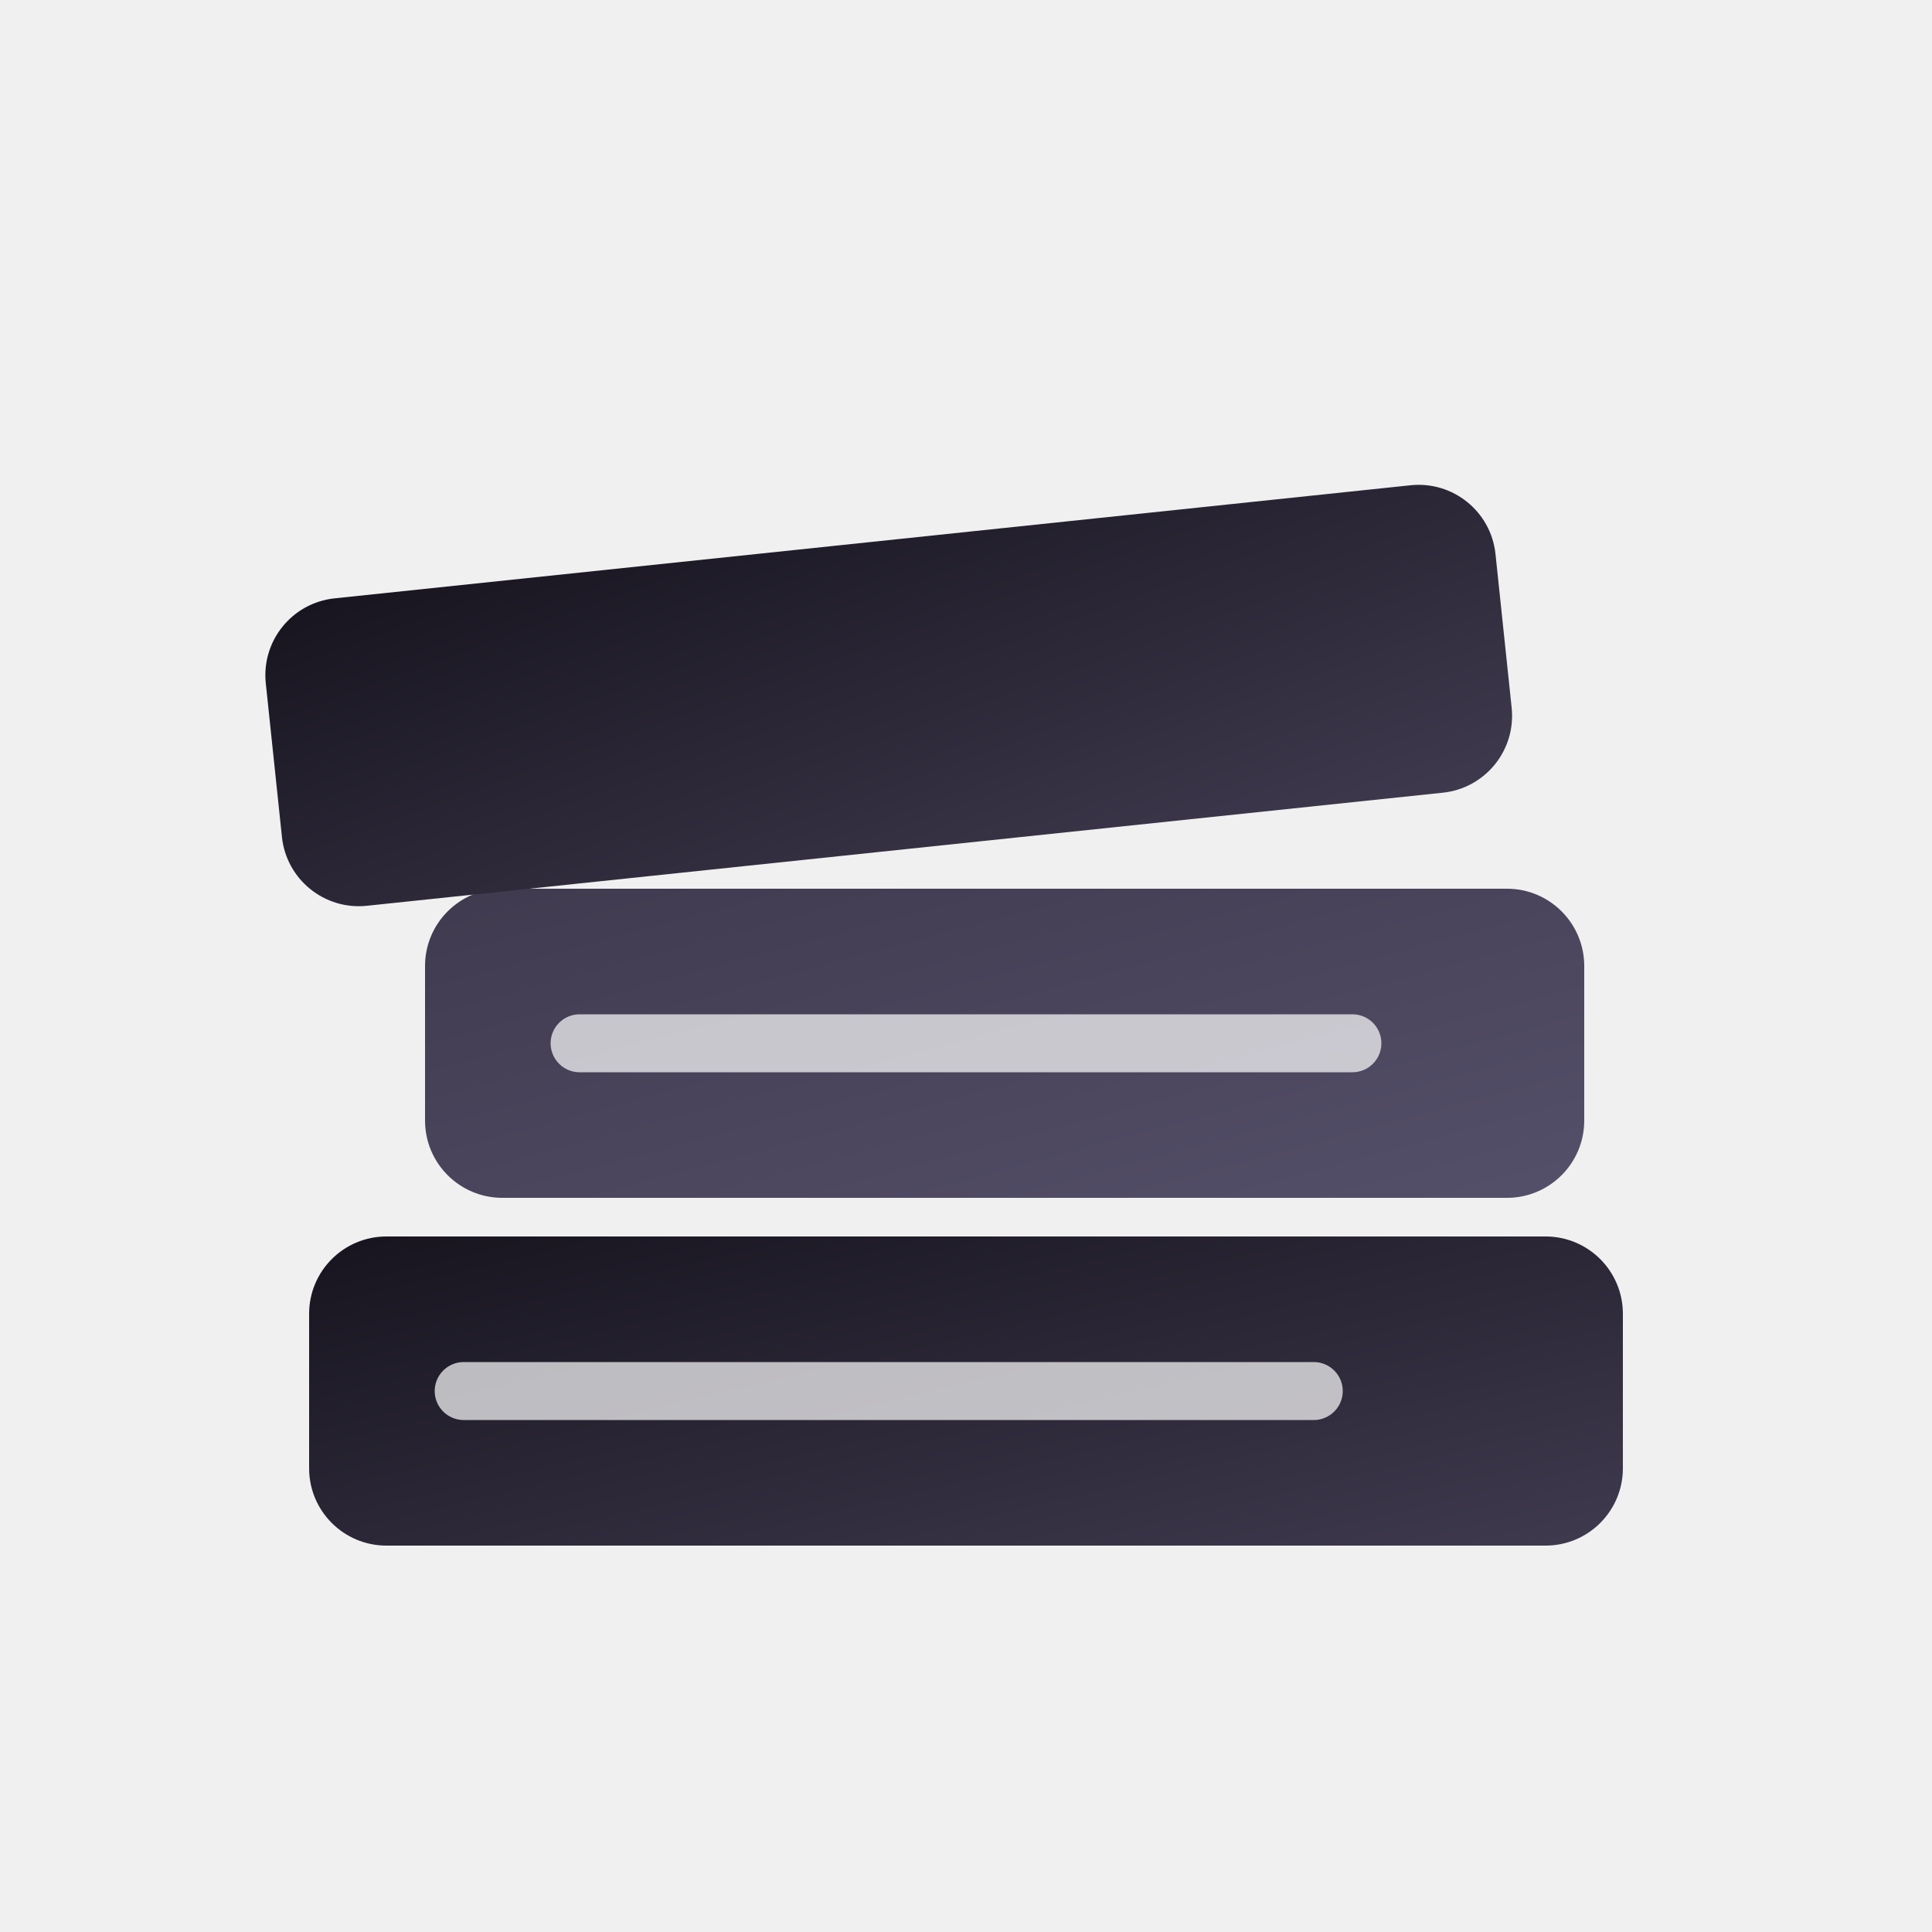
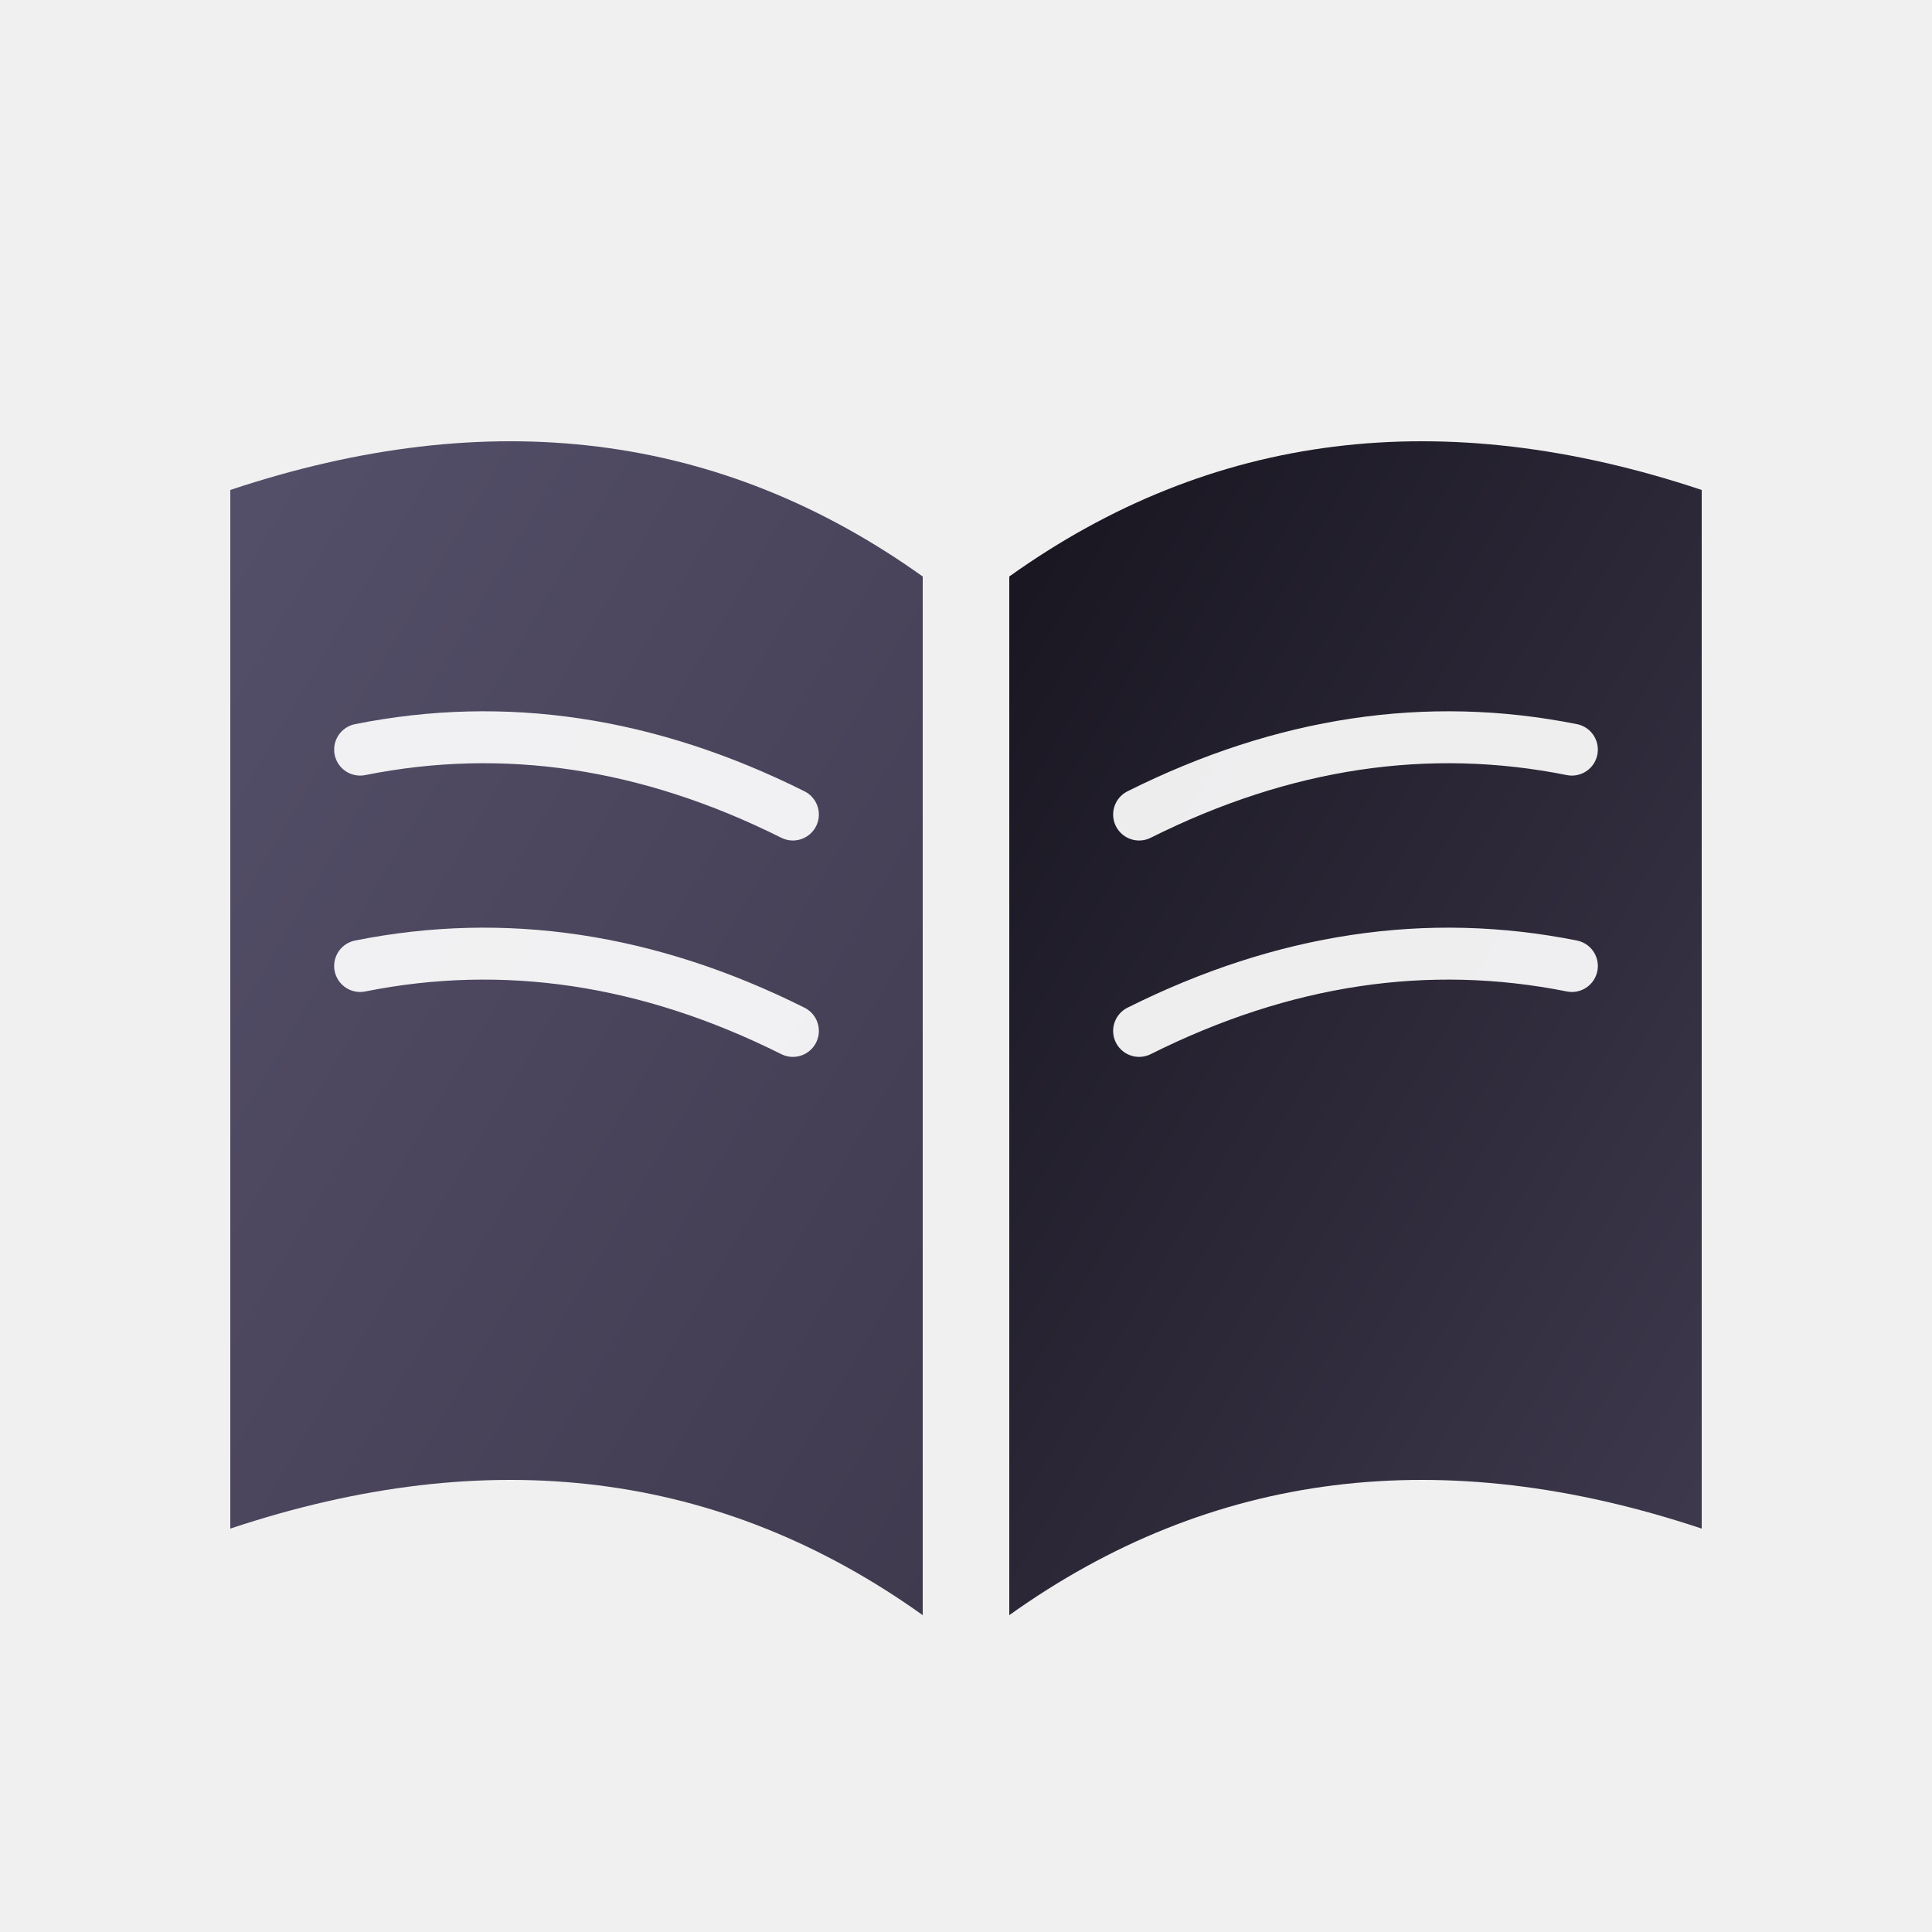
<svg xmlns="http://www.w3.org/2000/svg" viewBox="0 0 100 100">
  <defs>
-     <linearGradient id="a" x1="0" y1="0" x2="1" y2="1">
+     <linearGradient id="g0" x1="0" y1="0" x2="1" y2="1">
+       <stop offset="0" stop-color="#55506A" />
+       <stop offset="1" stop-color="#3F3A4E" />
+     </linearGradient>
+     <linearGradient id="g1" x1="0" y1="0" x2="1" y2="1">
      <stop offset="0" stop-color="#17141F" />
      <stop offset="1" stop-color="#3F3A4E" />
    </linearGradient>
-     <linearGradient id="b" x1="0" y1="0" x2="1" y2="1">
+     <linearGradient id="g2" x1="0" y1="0" x2="1" y2="1">
+       <stop offset="0" stop-color="#2A2636" />
+       <stop offset="1" stop-color="#17141F" />
+     </linearGradient>
+     <linearGradient id="g3" x1="0" y1="0" x2="1" y2="1">
+       <stop offset="0" stop-color="#6E6982" />
+       <stop offset="1" stop-color="#55506A" />
+     </linearGradient>
+     <linearGradient id="g4" x1="0" y1="0" x2="1" y2="1">
+       <stop offset="0" stop-color="#3F3A4E" />
+       <stop offset="1" stop-color="#55506A" />
+     </linearGradient>
+     <linearGradient id="u0" gradientUnits="userSpaceOnUse" x1="10" y1="10" x2="90" y2="90">
+       <stop offset="0" stop-color="#55506A" />
+       <stop offset="1" stop-color="#3F3A4E" />
+     </linearGradient>
+     <linearGradient id="u1" gradientUnits="userSpaceOnUse" x1="10" y1="10" x2="90" y2="90">
+       <stop offset="0" stop-color="#17141F" />
+       <stop offset="1" stop-color="#3F3A4E" />
+     </linearGradient>
+     <linearGradient id="u2" gradientUnits="userSpaceOnUse" x1="10" y1="10" x2="90" y2="90">
+       <stop offset="0" stop-color="#2A2636" />
+       <stop offset="1" stop-color="#17141F" />
+     </linearGradient>
+     <linearGradient id="u3" gradientUnits="userSpaceOnUse" x1="10" y1="10" x2="90" y2="90">
+       <stop offset="0" stop-color="#6E6982" />
+       <stop offset="1" stop-color="#55506A" />
+     </linearGradient>
+     <linearGradient id="u4" gradientUnits="userSpaceOnUse" x1="10" y1="10" x2="90" y2="90">
      <stop offset="0" stop-color="#3F3A4E" />
      <stop offset="1" stop-color="#55506A" />
    </linearGradient>
  </defs>
-   <rect x="16" y="64" width="68" height="16" rx="4" fill="url(#a)" />
-   <rect x="22" y="46" width="60" height="16" rx="4" fill="url(#b)" />
-   <rect x="14" y="28" width="64" height="16" rx="4" fill="url(#a)" transform="rotate(-6 46 36)" />
-   <path d="M24 72h44M30 54h40" stroke="#fff" stroke-width="3" stroke-linecap="round" opacity=".7" />
+   <g transform="translate(50 50) scale(1.12) translate(-50 -50)">
+     <path d="M16 28q18-6 32 4v48q-14-10-32-4z" fill="url(#g0)" />
+     <path d="M84 28q-18-6-32 4v48q14-10 32-4z" fill="url(#g1)" />
+     <path d="M22 40q10-2 20 3M22 50q10-2 20 3M58 43q10-5 20-3M58 53q10-5 20-3" fill="none" stroke="#fff" stroke-opacity=".92" stroke-width="2.4" stroke-linecap="round" stroke-linejoin="round" />
+   </g>
</svg>
